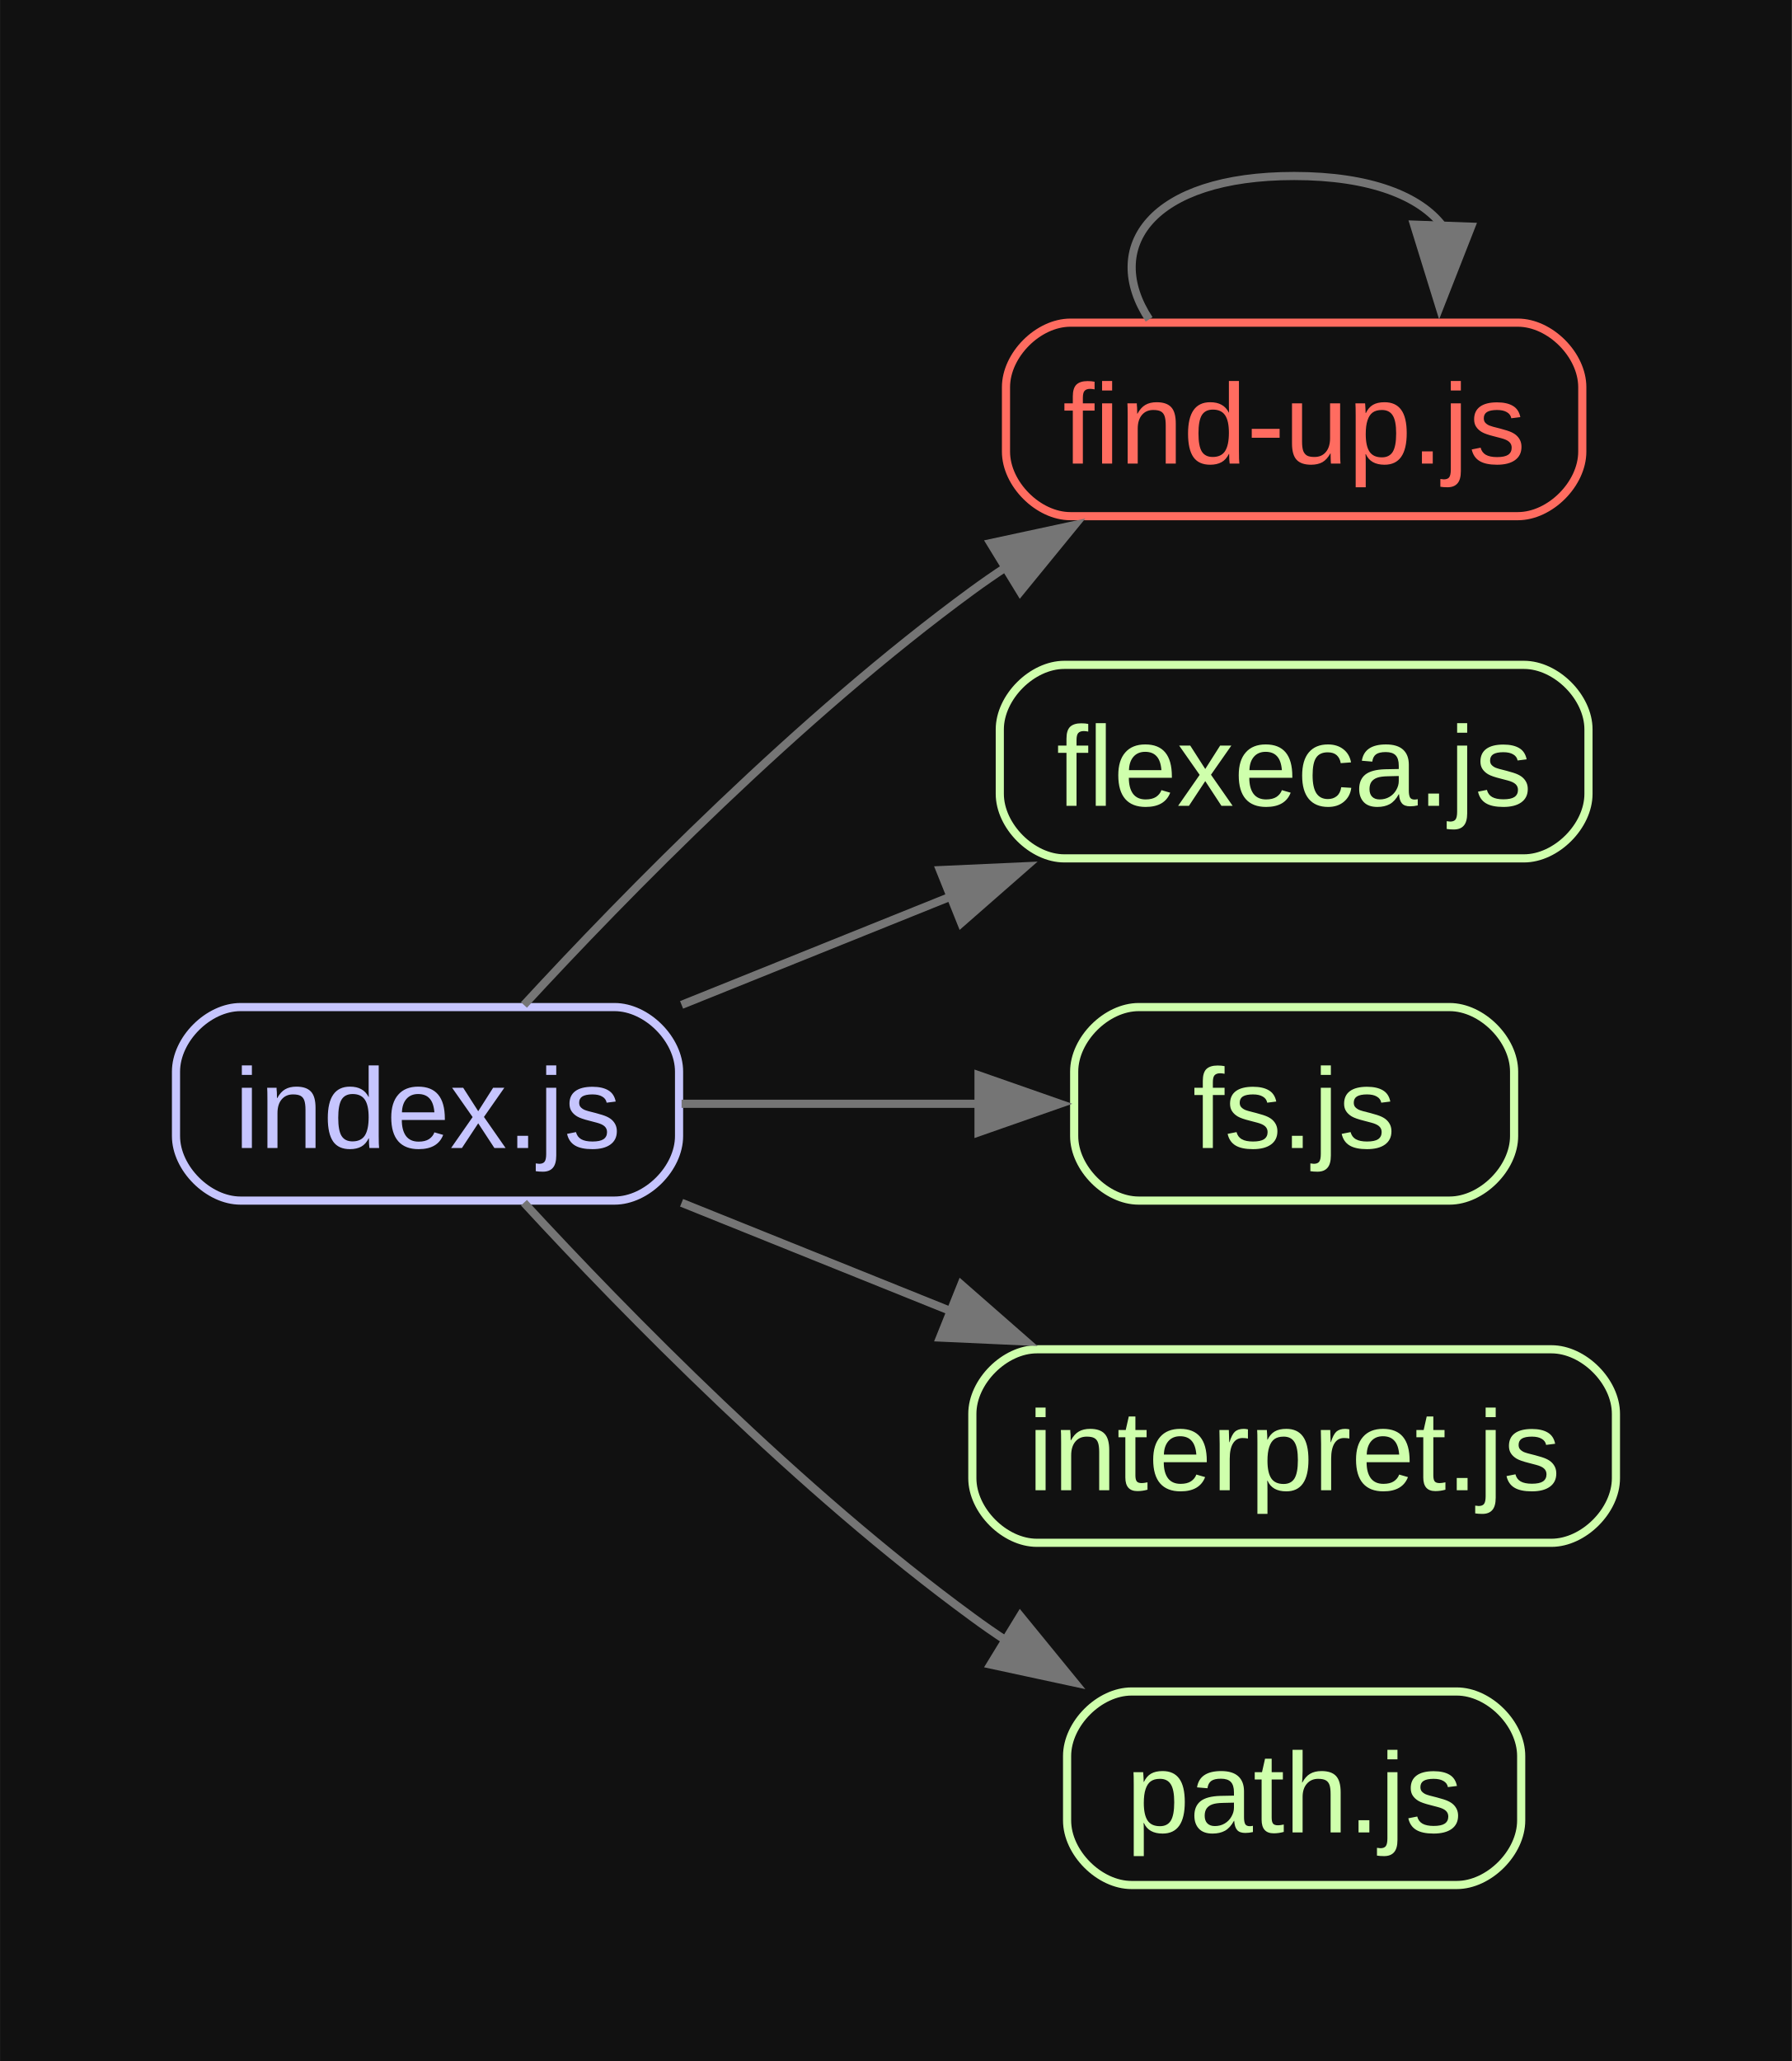
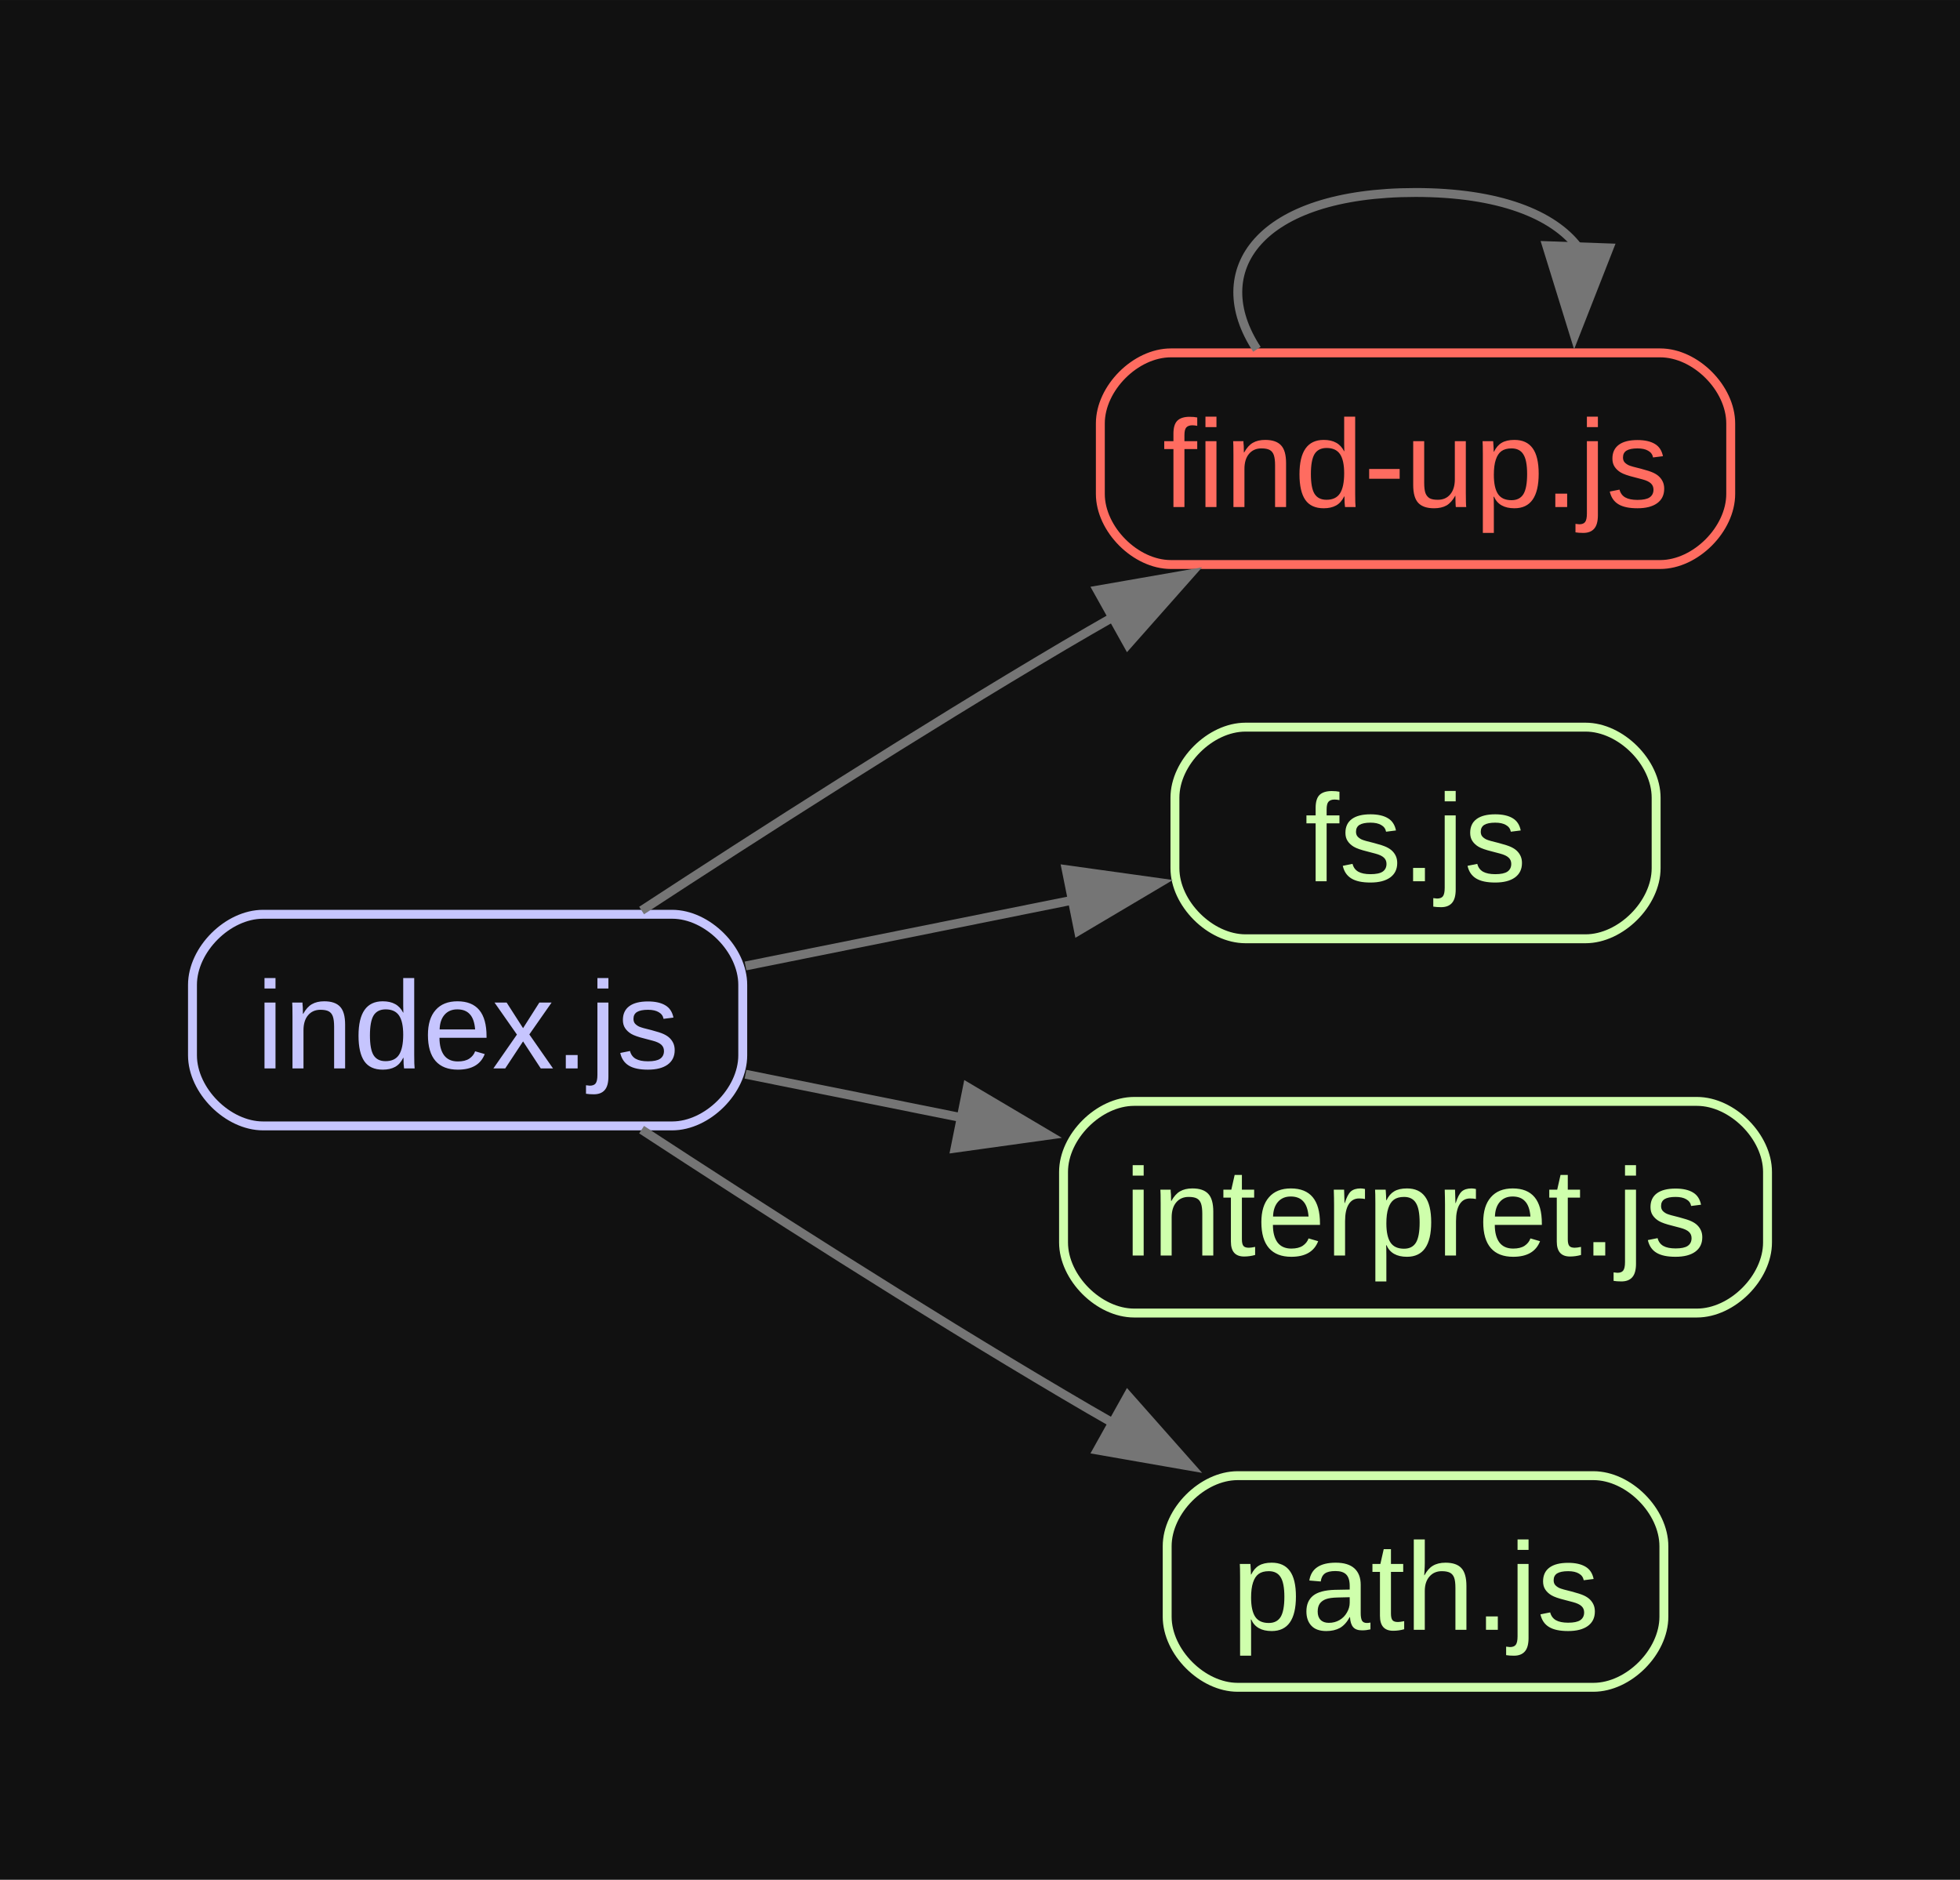
- <svg xmlns="http://www.w3.org/2000/svg" width="220pt" height="253pt" viewBox="0.00 0.00 219.95 252.95">
-   <g id="graph0" class="graph" transform="scale(1 1) rotate(0) translate(21.6 231.35)">
-     <polygon fill="#111111" stroke="none" points="-21.6,21.6 -21.6,-231.35 198.35,-231.35 198.35,21.6 -21.6,21.6" />
+ <svg xmlns="http://www.w3.org/2000/svg" width="220pt" height="211pt" viewBox="0.00 0.00 219.95 210.95">
+   <g id="graph0" class="graph" transform="scale(1 1) rotate(0) translate(21.6 189.35)">
+     <polygon fill="#111111" stroke="none" points="-21.6,21.6 -21.6,-189.35 198.35,-189.35 198.35,21.6 -21.6,21.6" />
    <g id="node1" class="node">
-       <path fill="none" stroke="#ff6c60" d="M164.71,-191.75C164.71,-191.75 109.79,-191.75 109.79,-191.75 105.83,-191.75 101.88,-187.79 101.88,-183.83 101.88,-183.83 101.88,-175.92 101.88,-175.92 101.88,-171.96 105.83,-168 109.79,-168 109.79,-168 164.71,-168 164.71,-168 168.67,-168 172.62,-171.96 172.62,-175.92 172.62,-175.92 172.62,-183.83 172.62,-183.83 172.62,-187.79 168.67,-191.75 164.71,-191.75" />
-       <text text-anchor="middle" x="137.25" y="-174.45" font-family="Arial" font-size="14.00" fill="#ff6c60">find-up.js</text>
+       <path fill="none" stroke="#ff6c60" d="M164.71,-149.75C164.71,-149.75 109.79,-149.75 109.79,-149.75 105.83,-149.75 101.88,-145.79 101.88,-141.83 101.88,-141.83 101.88,-133.92 101.88,-133.92 101.88,-129.96 105.83,-126 109.79,-126 109.79,-126 164.71,-126 164.71,-126 168.67,-126 172.62,-129.96 172.62,-133.92 172.62,-133.92 172.62,-141.83 172.62,-141.83 172.62,-145.79 168.67,-149.75 164.71,-149.75" />
+       <text text-anchor="middle" x="137.25" y="-132.45" font-family="Arial" font-size="14.00" fill="#ff6c60">find-up.js</text>
    </g>
    <g id="edge1" class="edge">
-       <path fill="none" stroke="#757575" d="M119.45,-192.15C113.66,-200.97 119.59,-209.75 137.25,-209.75 146.63,-209.75 152.7,-207.27 155.47,-203.63" />
-       <polygon fill="#757575" stroke="#757575" points="158.97,-203.53 155.1,-193.66 151.97,-203.78 158.97,-203.53" />
+       <path fill="none" stroke="#757575" d="M119.45,-150.15C113.66,-158.97 119.59,-167.75 137.25,-167.75 146.63,-167.75 152.7,-165.27 155.47,-161.63" />
+       <polygon fill="#757575" stroke="#757575" points="158.97,-161.53 155.1,-151.66 151.97,-161.78 158.97,-161.53" />
    </g>
    <g id="node2" class="node">
-       <path fill="none" stroke="#cfffac" d="M165.46,-149.75C165.46,-149.75 109.04,-149.75 109.04,-149.75 105.08,-149.75 101.12,-145.79 101.12,-141.83 101.12,-141.83 101.12,-133.92 101.12,-133.92 101.12,-129.96 105.08,-126 109.04,-126 109.04,-126 165.46,-126 165.46,-126 169.42,-126 173.38,-129.96 173.38,-133.92 173.38,-133.92 173.38,-141.83 173.38,-141.83 173.38,-145.79 169.42,-149.75 165.46,-149.75" />
-       <text text-anchor="middle" x="137.25" y="-132.45" font-family="Arial" font-size="14.00" fill="#cfffac">flexeca.js</text>
-     </g>
-     <g id="node3" class="node">
      <path fill="none" stroke="#cfffac" d="M156.33,-107.75C156.33,-107.75 118.17,-107.75 118.17,-107.75 114.21,-107.75 110.25,-103.79 110.25,-99.83 110.25,-99.83 110.25,-91.92 110.25,-91.92 110.25,-87.96 114.21,-84 118.17,-84 118.17,-84 156.33,-84 156.33,-84 160.29,-84 164.25,-87.96 164.25,-91.92 164.25,-91.92 164.25,-99.83 164.25,-99.83 164.25,-103.79 160.29,-107.75 156.33,-107.75" />
      <text text-anchor="middle" x="137.25" y="-90.45" font-family="Arial" font-size="14.00" fill="#cfffac">fs.js</text>
    </g>
-     <g id="node4" class="node">
-       <path fill="none" stroke="#c6c5fe" d="M53.83,-107.75C53.83,-107.75 7.92,-107.75 7.92,-107.75 3.96,-107.75 0,-103.79 0,-99.83 0,-99.83 0,-91.92 0,-91.92 0,-87.96 3.96,-84 7.92,-84 7.92,-84 53.83,-84 53.83,-84 57.79,-84 61.75,-87.96 61.75,-91.92 61.75,-91.92 61.75,-99.83 61.75,-99.83 61.75,-103.79 57.79,-107.75 53.83,-107.75" />
-       <text text-anchor="middle" x="30.88" y="-90.45" font-family="Arial" font-size="14.00" fill="#c6c5fe">index.js</text>
+     <g id="node3" class="node">
+       <path fill="none" stroke="#c6c5fe" d="M53.83,-86.75C53.83,-86.75 7.92,-86.75 7.92,-86.75 3.96,-86.75 0,-82.79 0,-78.83 0,-78.83 0,-70.92 0,-70.92 0,-66.96 3.96,-63 7.92,-63 7.92,-63 53.83,-63 53.83,-63 57.79,-63 61.75,-66.96 61.75,-70.92 61.75,-70.92 61.75,-78.83 61.75,-78.83 61.75,-82.79 57.79,-86.75 53.83,-86.75" />
+       <text text-anchor="middle" x="30.88" y="-69.45" font-family="Arial" font-size="14.00" fill="#c6c5fe">index.js</text>
    </g>
    <g id="edge2" class="edge">
-       <path fill="none" stroke="#757575" d="M42.71,-108.01C55.14,-121.49 76.54,-143.37 97.75,-158.88 99.09,-159.86 100.49,-160.83 101.92,-161.77" />
-       <polygon fill="#757575" stroke="#757575" points="99.98,-164.69 110.33,-166.92 103.63,-158.72 99.98,-164.69" />
+       <path fill="none" stroke="#757575" d="M50.4,-87.17C63.49,-95.73 81.52,-107.29 97.75,-116.88 99.62,-117.98 101.55,-119.1 103.5,-120.21" />
+       <polygon fill="#757575" stroke="#757575" points="101.55,-123.13 111.98,-124.95 104.96,-117.02 101.55,-123.13" />
    </g>
    <g id="edge3" class="edge">
-       <path fill="none" stroke="#757575" d="M62.06,-108.02C72.47,-112.21 84.3,-116.97 95.41,-121.44" />
-       <polygon fill="#757575" stroke="#757575" points="93.78,-124.56 104.36,-125.04 96.39,-118.06 93.78,-124.56" />
+       <path fill="none" stroke="#757575" d="M62.06,-80.95C73.56,-83.26 86.8,-85.93 98.89,-88.36" />
+       <polygon fill="#757575" stroke="#757575" points="98.05,-91.76 108.54,-90.3 99.43,-84.9 98.05,-91.76" />
    </g>
-     <g id="edge4" class="edge">
-       <path fill="none" stroke="#757575" d="M62.06,-95.88C73.44,-95.88 86.53,-95.88 98.51,-95.88" />
-       <polygon fill="#757575" stroke="#757575" points="98.51,-99.38 108.51,-95.88 98.51,-92.38 98.51,-99.38" />
-     </g>
-     <g id="node5" class="node">
+     <g id="node4" class="node">
      <path fill="none" stroke="#cfffac" d="M168.83,-65.75C168.83,-65.75 105.67,-65.75 105.67,-65.75 101.71,-65.75 97.75,-61.79 97.75,-57.83 97.75,-57.83 97.75,-49.92 97.75,-49.92 97.75,-45.96 101.71,-42 105.67,-42 105.67,-42 168.83,-42 168.83,-42 172.79,-42 176.75,-45.96 176.75,-49.92 176.75,-49.92 176.75,-57.83 176.75,-57.83 176.75,-61.79 172.79,-65.75 168.83,-65.75" />
      <text text-anchor="middle" x="137.25" y="-48.45" font-family="Arial" font-size="14.00" fill="#cfffac">interpret.js</text>
    </g>
-     <g id="edge5" class="edge">
-       <path fill="none" stroke="#757575" d="M62.06,-83.73C72.47,-79.54 84.3,-74.78 95.41,-70.31" />
-       <polygon fill="#757575" stroke="#757575" points="96.39,-73.69 104.36,-66.71 93.78,-67.19 96.39,-73.69" />
+     <g id="edge4" class="edge">
+       <path fill="none" stroke="#757575" d="M62.06,-68.8C69.68,-67.27 78.06,-65.58 86.37,-63.91" />
+       <polygon fill="#757575" stroke="#757575" points="86.96,-67.36 96.08,-61.96 85.58,-60.5 86.96,-67.36" />
    </g>
-     <g id="node6" class="node">
+     <g id="node5" class="node">
      <path fill="none" stroke="#cfffac" d="M157.21,-23.75C157.21,-23.75 117.29,-23.75 117.29,-23.75 113.33,-23.75 109.38,-19.79 109.38,-15.83 109.38,-15.83 109.38,-7.92 109.38,-7.92 109.38,-3.96 113.33,0 117.29,0 117.29,0 157.21,0 157.21,0 161.17,0 165.12,-3.96 165.12,-7.92 165.12,-7.92 165.12,-15.83 165.12,-15.83 165.12,-19.79 161.17,-23.75 157.21,-23.75" />
      <text text-anchor="middle" x="137.25" y="-6.45" font-family="Arial" font-size="14.00" fill="#cfffac">path.js</text>
    </g>
-     <g id="edge6" class="edge">
-       <path fill="none" stroke="#757575" d="M42.71,-83.74C55.14,-70.26 76.54,-48.38 97.75,-32.88 99.09,-31.89 100.49,-30.92 101.92,-29.98" />
-       <polygon fill="#757575" stroke="#757575" points="103.63,-33.03 110.33,-24.83 99.98,-27.06 103.63,-33.03" />
+     <g id="edge5" class="edge">
+       <path fill="none" stroke="#757575" d="M50.4,-62.58C63.49,-54.02 81.52,-42.46 97.75,-32.88 99.62,-31.77 101.55,-30.65 103.5,-29.54" />
+       <polygon fill="#757575" stroke="#757575" points="104.96,-32.73 111.98,-24.8 101.55,-26.62 104.96,-32.73" />
    </g>
  </g>
</svg>
